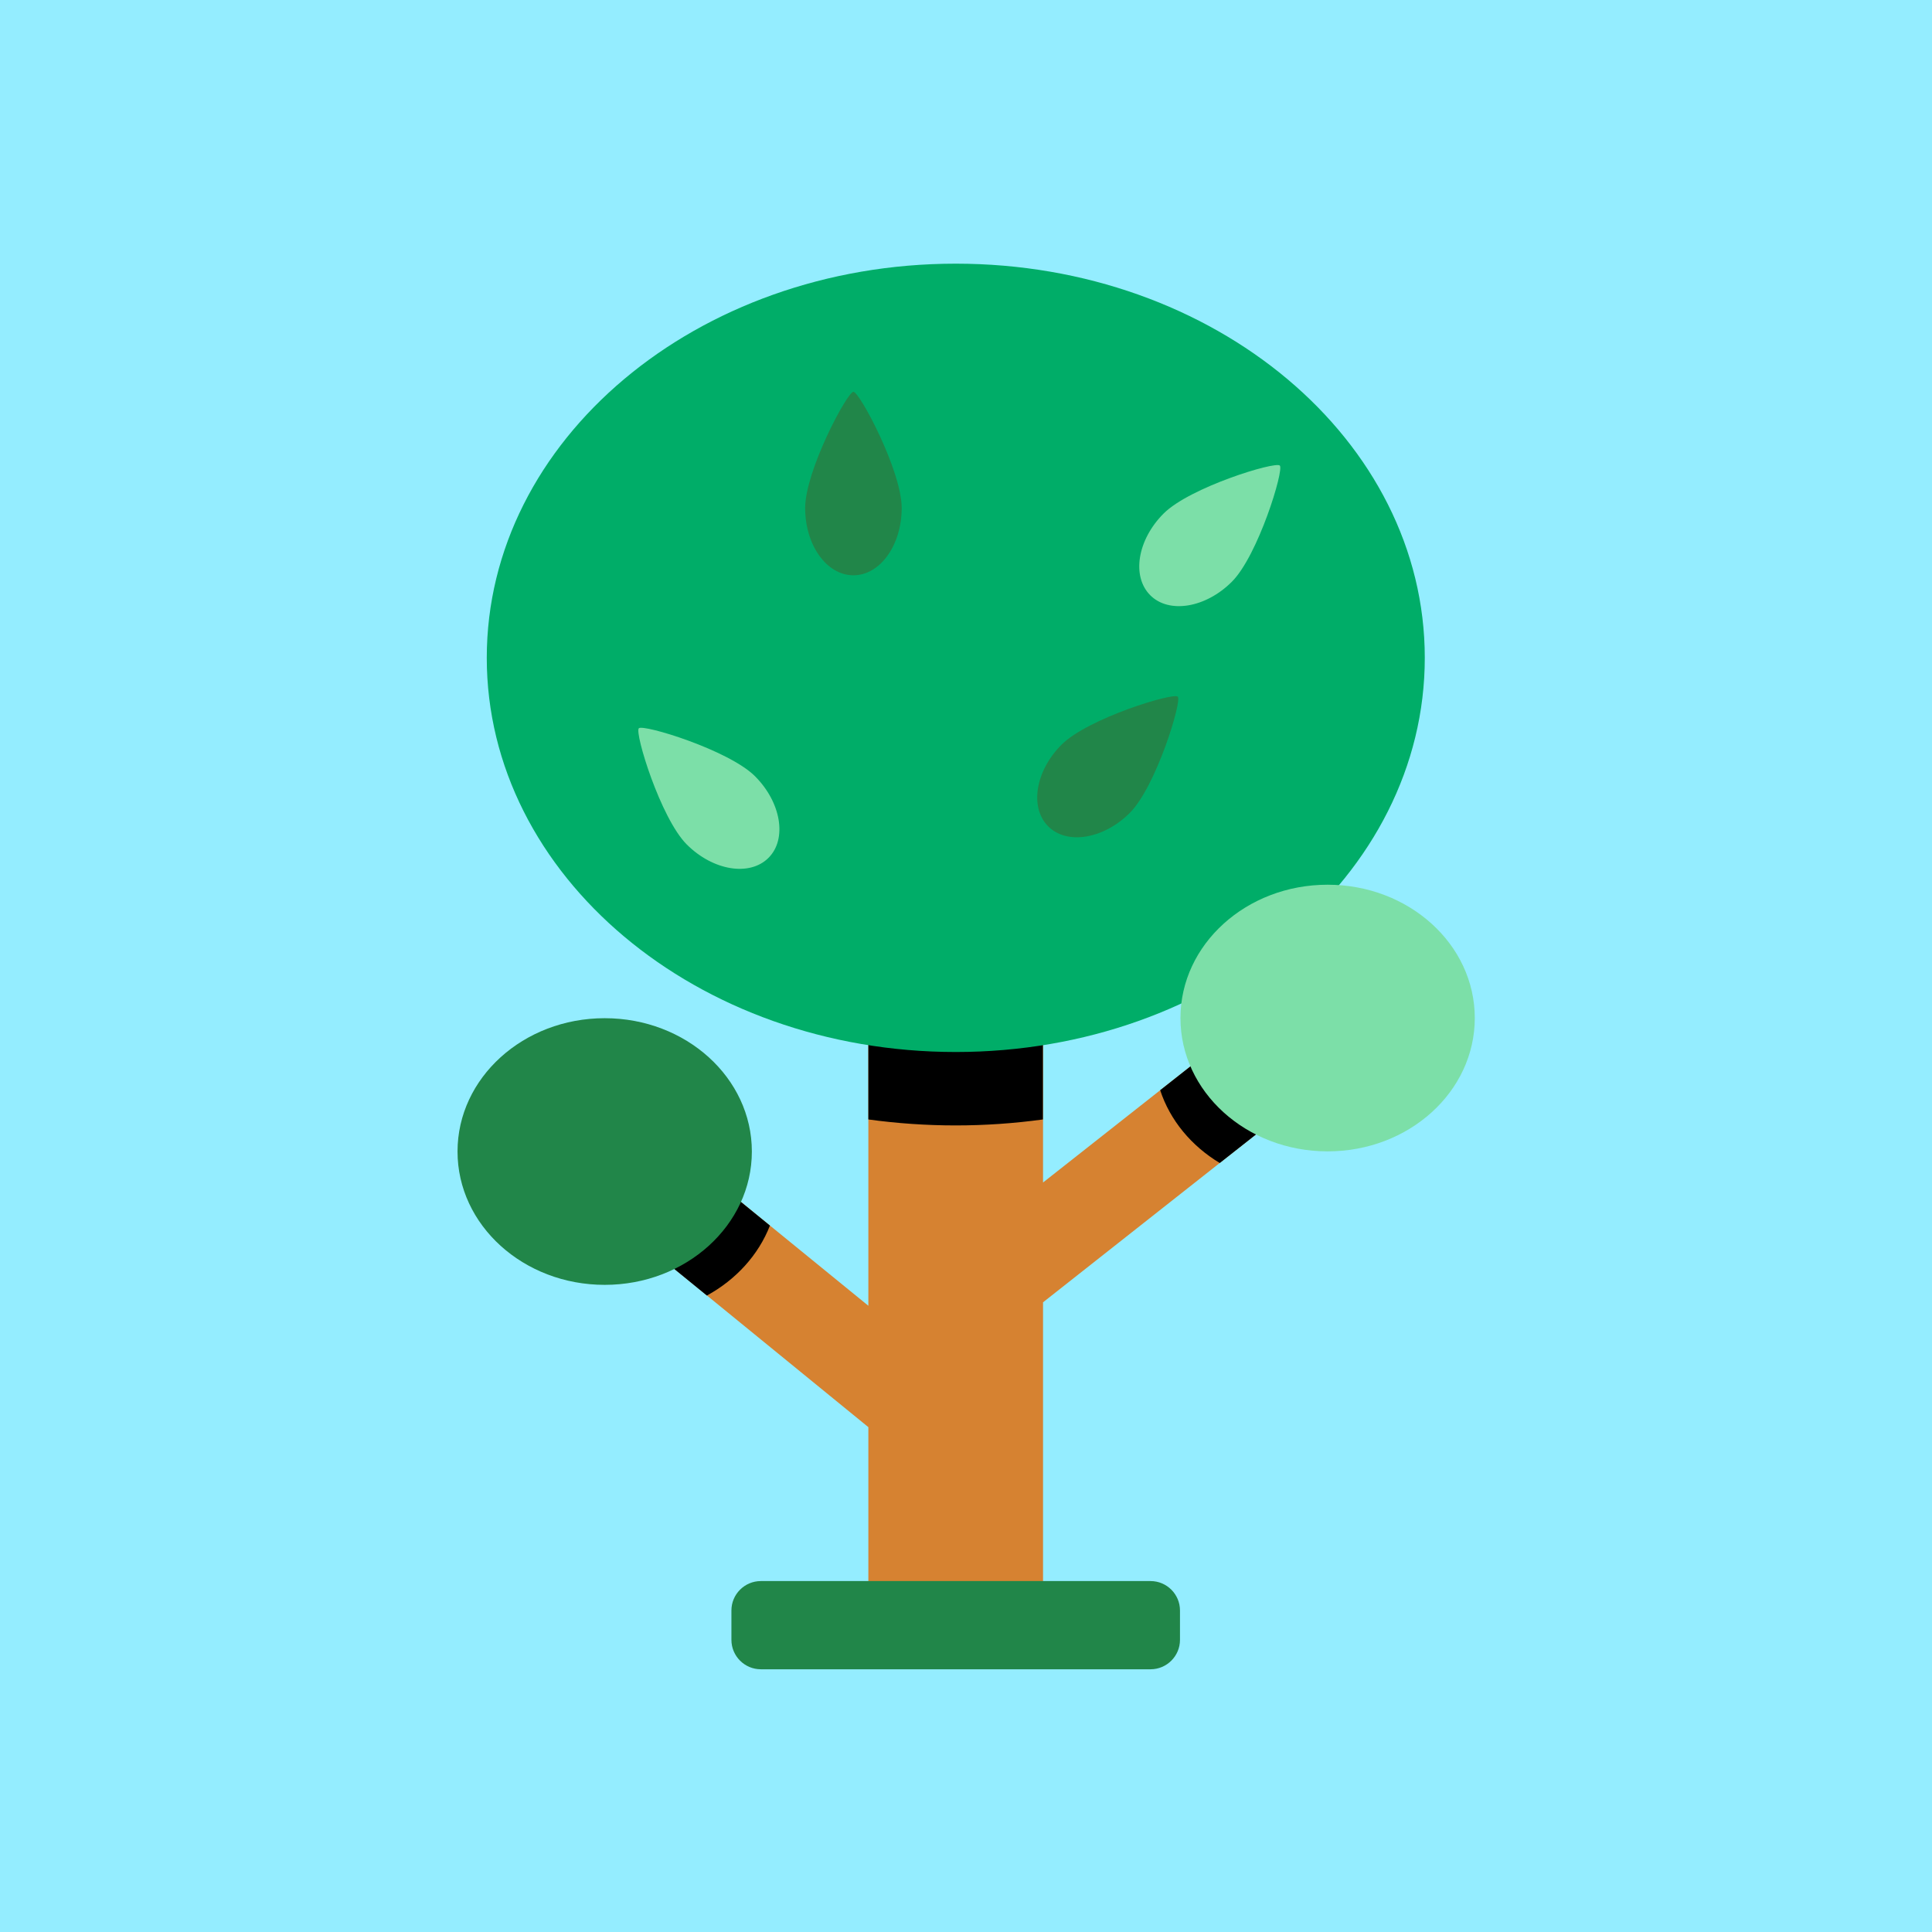
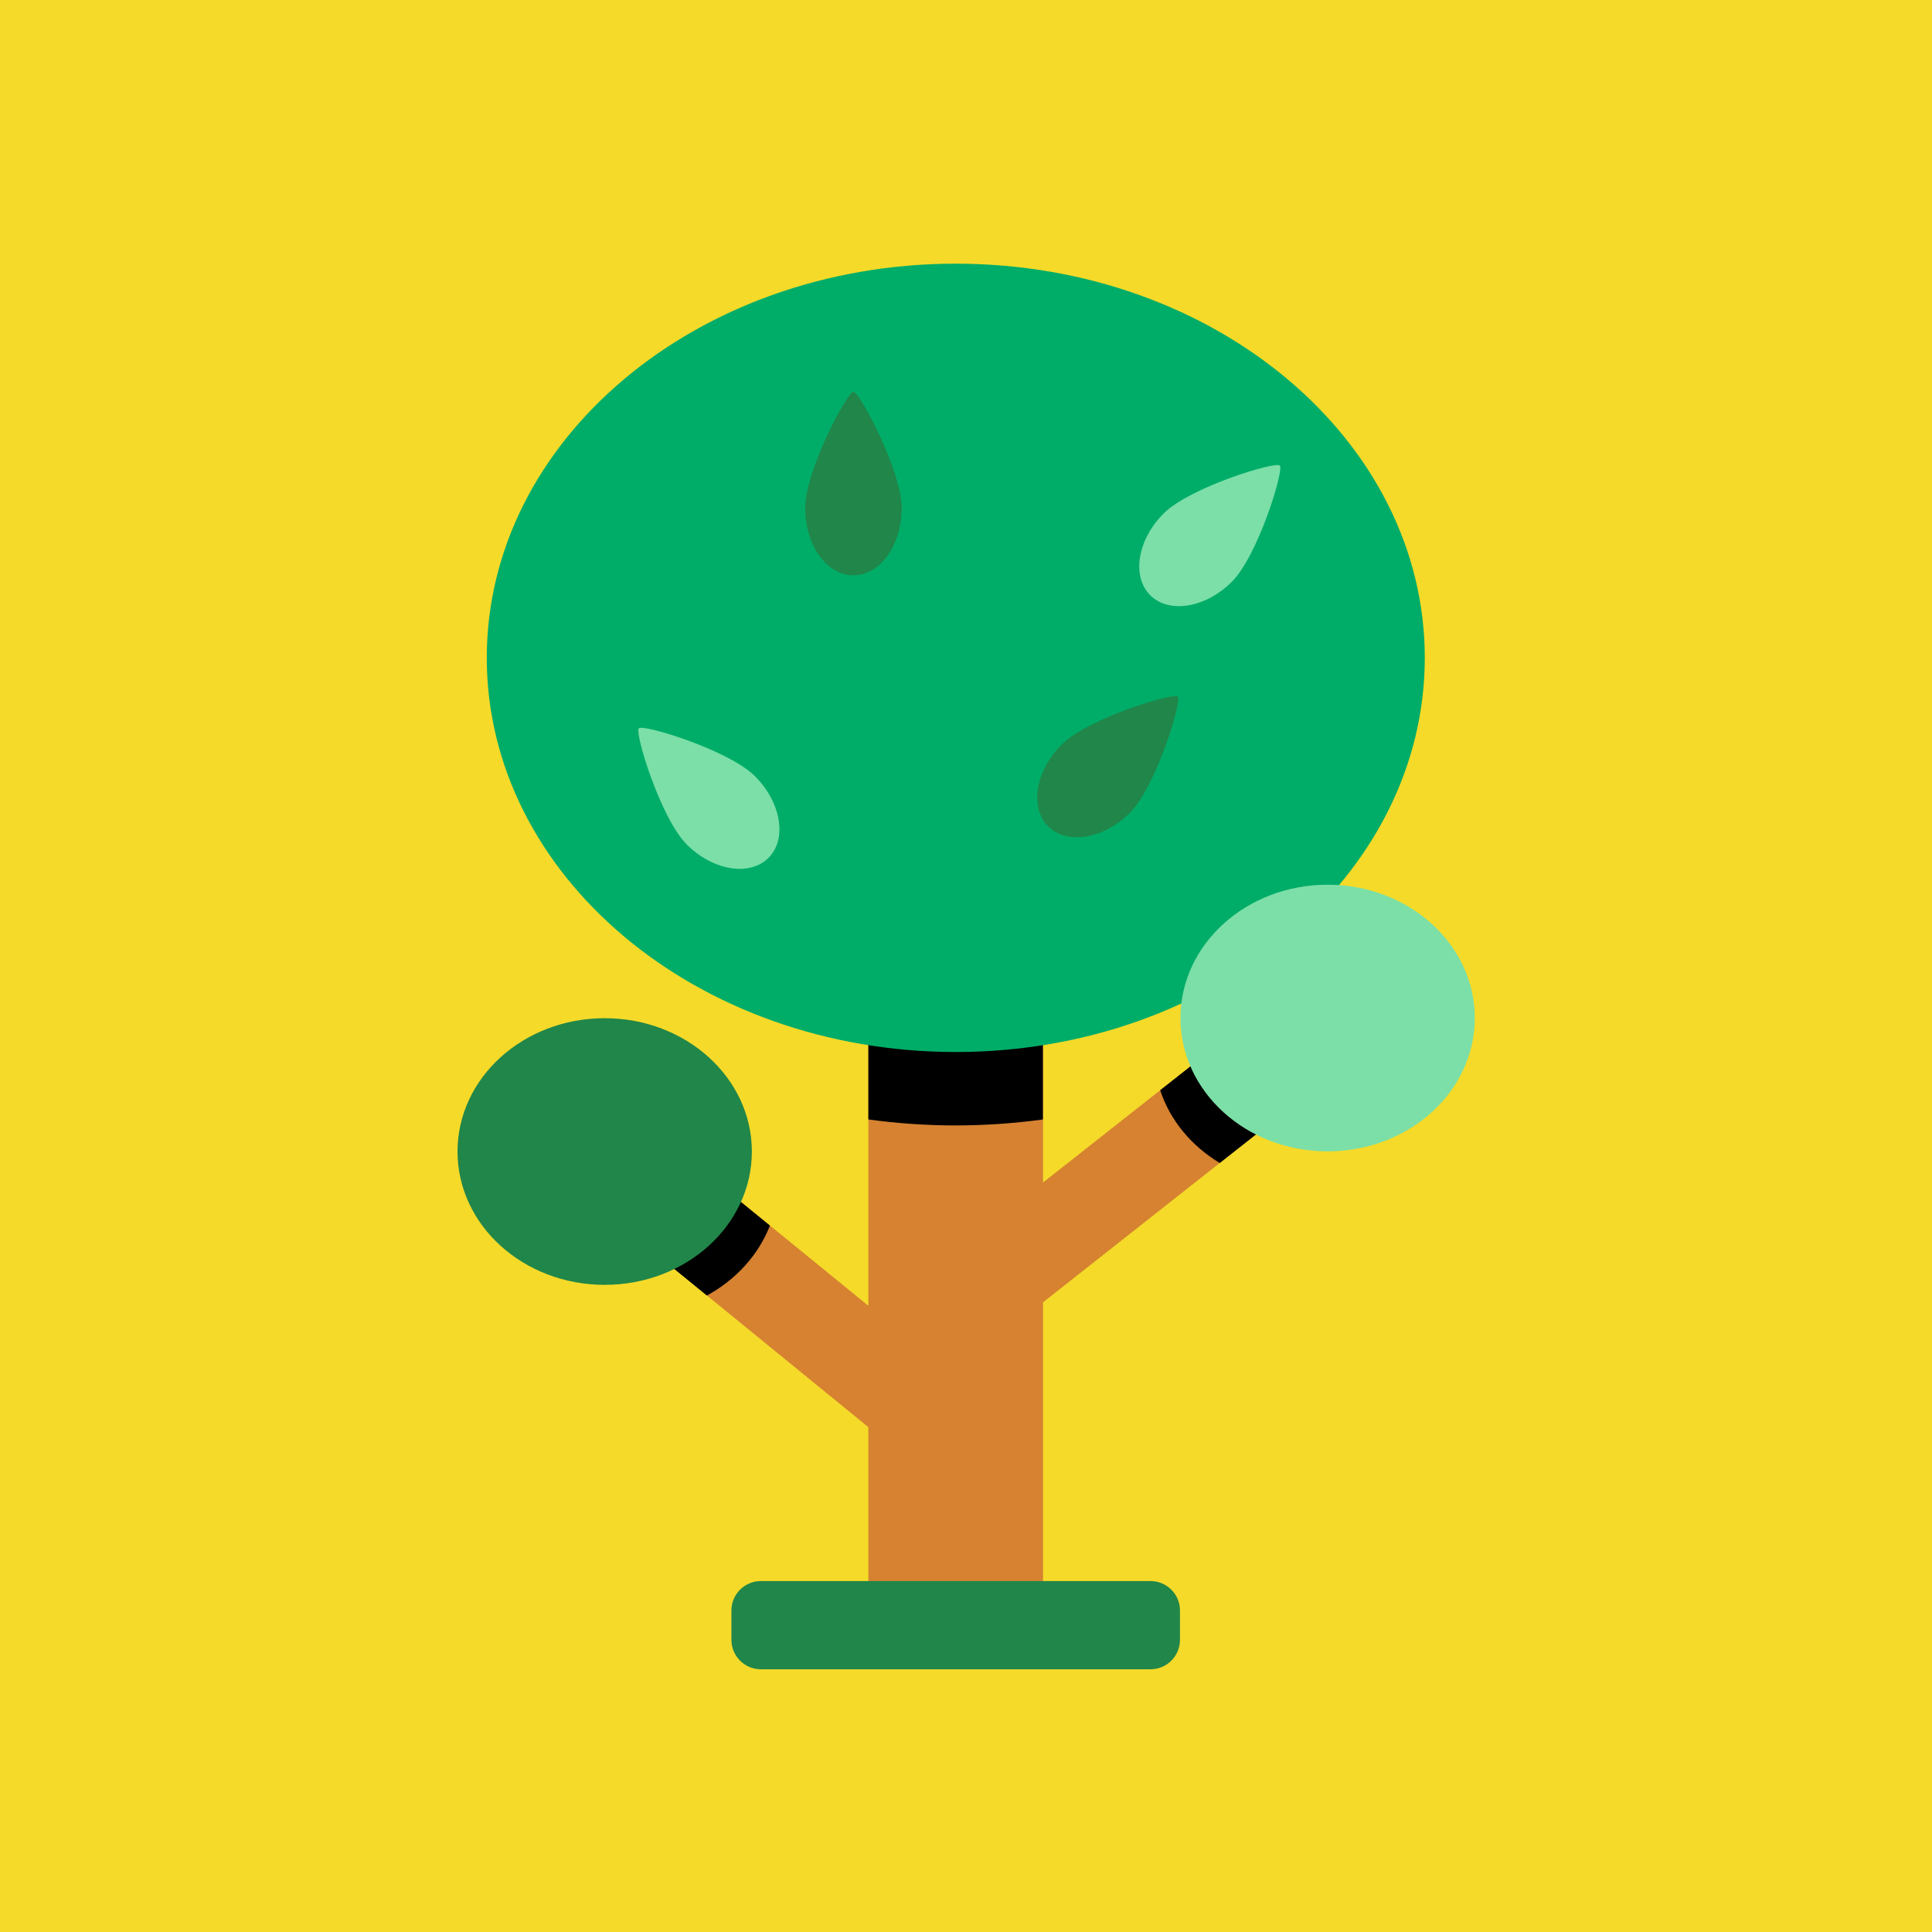
<svg xmlns="http://www.w3.org/2000/svg" width="800px" height="800px" viewBox="-102.4 -102.4 1228.80 1228.80" class="icon" version="1.1" fill="#000000">
  <g id="SVGRepo_bgCarrier" stroke-width="0">
-     <rect x="-102.4" y="-102.4" width="1228.80" height="1228.80" rx="0" fill="#94edff" strokewidth="0" />
+     <rect x="-102.4" y="-102.4" width="1228.80" height="1228.80" rx="0" fill="#f5da29" strokewidth="0" />
  </g>
  <g id="SVGRepo_tracerCarrier" stroke-linecap="round" stroke-linejoin="round" />
  <g id="SVGRepo_iconCarrier">
    <path d="M760.5 568.6l-37-46.9-162.5 128V421.8H449.9v306.3L301.1 606.8l-37.8 46.3 186.6 152.2v128H561V725.9z" fill="#D68231" />
    <path d="M301.1 606.8l-37.8 46.4 83.9 68.4c18.5-10.1 32.8-25.8 40.1-44.5l-86.2-70.3zM723.5 521.7l-88 69.3c6.3 19.2 19.9 35.5 37.9 46.3l87.2-68.7-37.1-46.9zM449.9 421.8v187.8c18.2 2.5 36.8 3.8 55.5 3.8 18.8 0 37.3-1.3 55.5-3.8V421.8h-111z" fill="" />
    <path d="M207.2 316a298.3 250.7 0 1 0 596.6 0 298.3 250.7 0 1 0-596.6 0Z" fill="#00AD68" />
    <path d="M648.4 545.1a93.6 84.8 0 1 0 187.2 0 93.6 84.8 0 1 0-187.2 0Z" fill="#7CDFA8" />
    <path d="M188.6 630a93.6 84.8 0 1 0 187.2 0 93.6 84.8 0 1 0-187.2 0Z" fill="#218649" />
    <path d="M648.1 921.9c0-10.3-8.4-18.7-18.7-18.7H381.5c-10.3 0-18.7 8.4-18.7 18.7v18.7c0 10.3 8.4 18.7 18.7 18.7h247.9c10.3 0 18.7-8.4 18.7-18.7v-18.7z" fill="#218649" />
    <path d="M377.8 391.3c-16.7-16.7-71.2-33.3-73.9-30.5-2.8 2.8 13.8 57.2 30.5 73.9 16.7 16.7 40 20.5 52 8.5 11.9-11.9 8.1-35.2-8.6-51.9z" fill="#7CDFA8" />
    <path d="M616.2 414.6c16.7-16.7 33.3-71.2 30.5-73.9-2.8-2.8-57.2 13.8-73.9 30.5-16.7 16.7-20.5 40-8.5 52 11.9 11.9 35.2 8.1 51.9-8.6zM471.1 220.7c0-23.6-26.8-73.9-30.7-73.9-3.9 0-30.7 50.2-30.7 73.9s13.7 42.8 30.7 42.8 30.7-19.2 30.7-42.8z" fill="#218649" />
    <path d="M681.1 267.6c16.7-16.7 33.3-71.2 30.5-73.9-2.8-2.8-57.2 13.8-73.9 30.5-16.7 16.7-20.5 40-8.5 52 11.9 11.9 35.2 8.1 51.9-8.6z" fill="#7CDFA8" />
  </g>
</svg>
